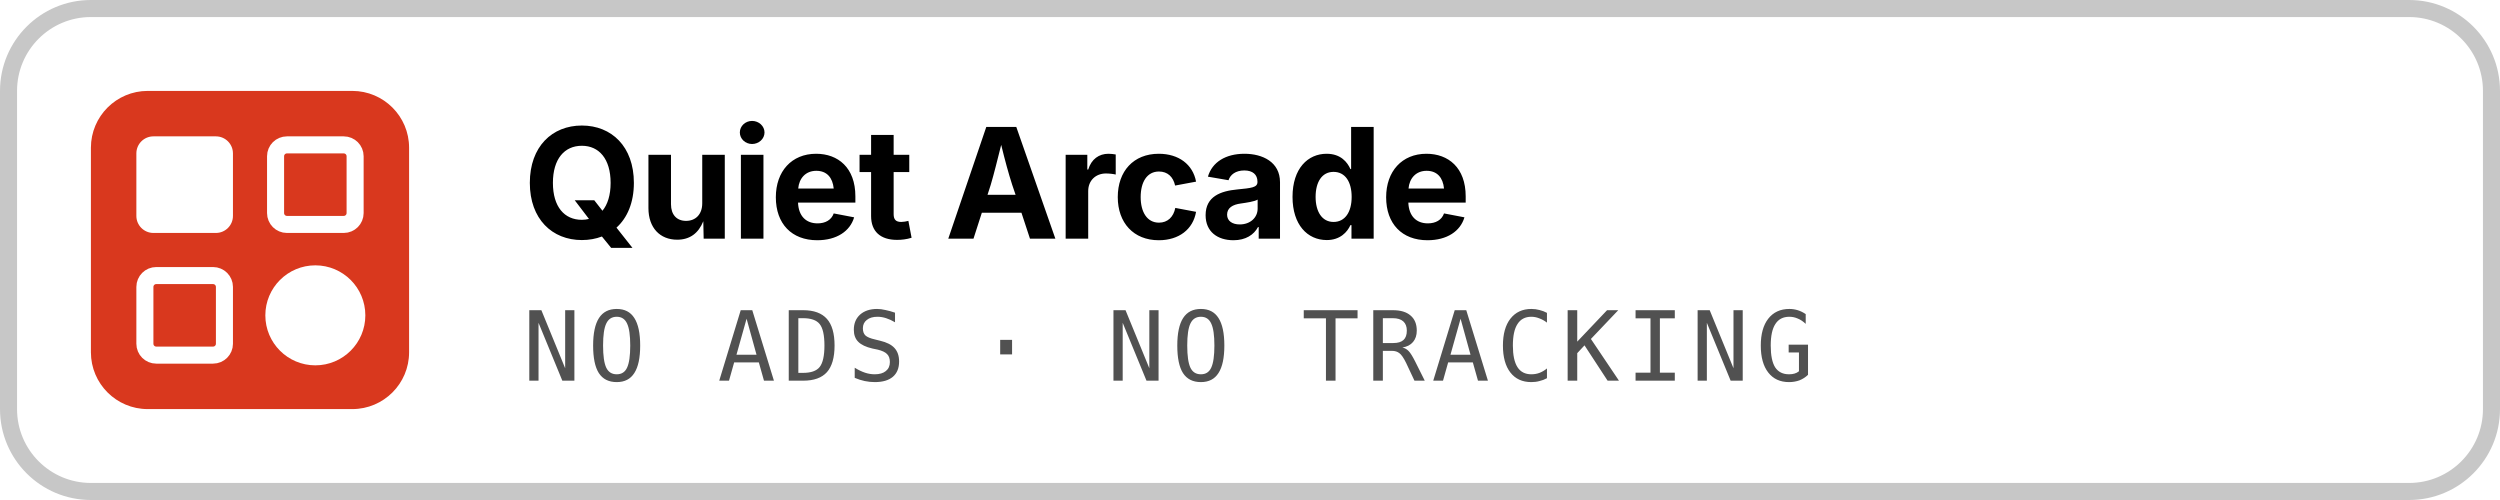
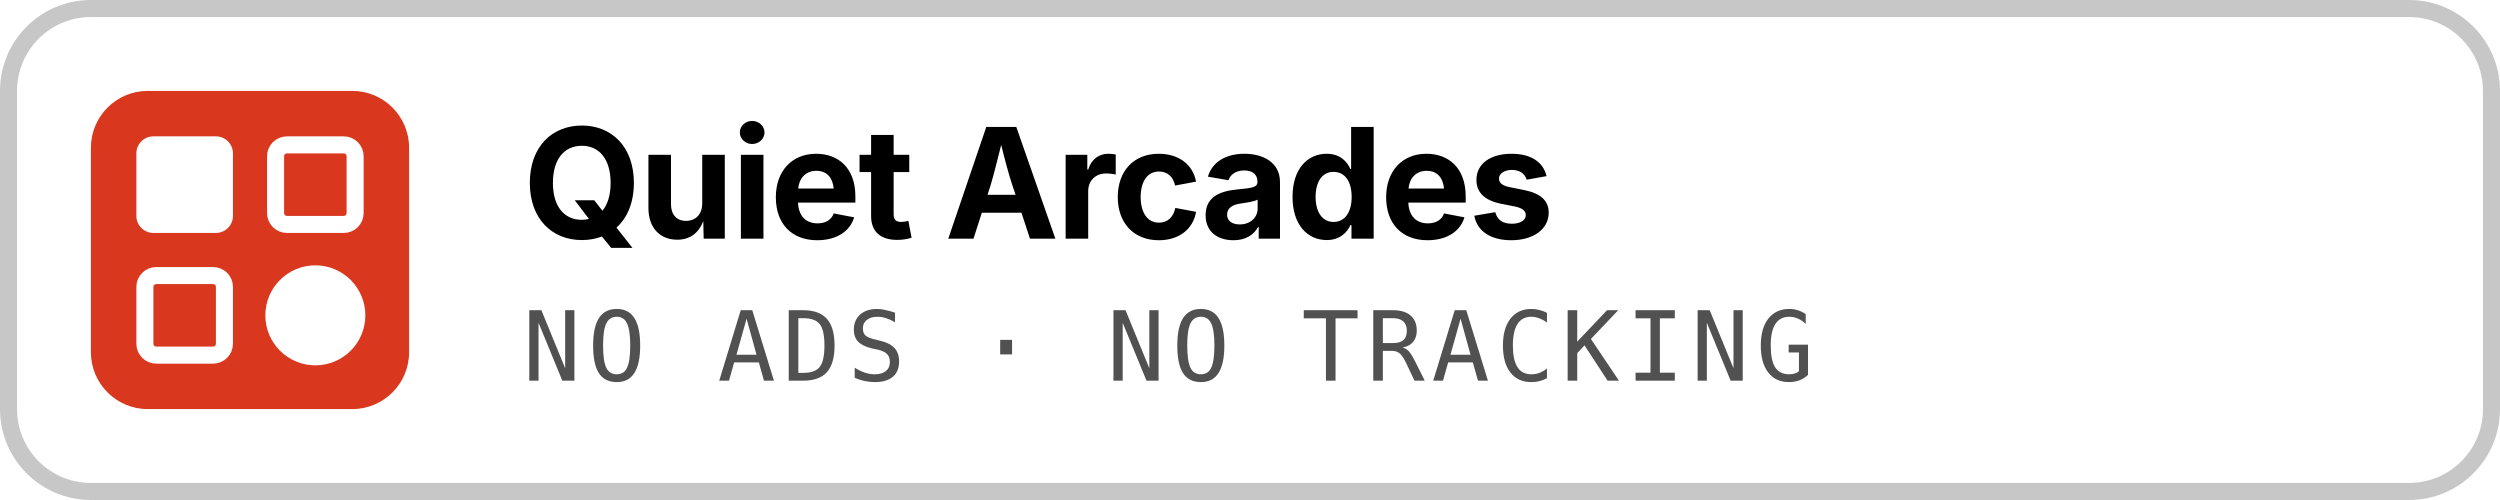
<svg xmlns="http://www.w3.org/2000/svg" viewBox="0 0 220 44" width="220" height="44" fill="none" role="img" aria-labelledby="qa-stamp-title">
  <rect x="0.75" y="0.75" width="218.5" height="42.5" rx="7.25" stroke="currentColor" stroke-opacity="0.22" stroke-width="1.5" />
  <rect x="8" y="8" width="28" height="28" rx="5" fill="var(--qa-vermilion, #d9381e)" />
  <g>
    <rect x="12" y="12" width="8.5" height="8.5" rx="1.5" fill="var(--qa-on-vermilion, #ffffff)" />
    <rect x="24.25" y="12.75" width="7" height="7" rx="1" stroke="var(--qa-on-vermilion, #ffffff)" stroke-width="1.5" />
    <rect x="12.75" y="24.25" width="7" height="7" rx="1" stroke="var(--qa-on-vermilion, #ffffff)" stroke-width="1.5" />
    <circle cx="27.75" cy="27.75" r="4.4" fill="var(--qa-on-vermilion, #ffffff)" />
  </g>
-   <text x="46" y="21" fill="currentColor" font-family="'Inter', ui-sans-serif, system-ui, -apple-system, BlinkMacSystemFont, 'Segoe UI', Roboto, sans-serif" font-size="13.5" font-weight="700" letter-spacing="-0.02em">Quiet Arcade</text>
+   <text x="46" y="21" fill="currentColor" font-family="'Inter', ui-sans-serif, system-ui, -apple-system, BlinkMacSystemFont, 'Segoe UI', Roboto, sans-serif" font-size="13.5" font-weight="700" letter-spacing="-0.02em">Quiet Arcades</text>
  <text x="46" y="33.5" fill="currentColor" fill-opacity="0.68" font-family="'JetBrains Mono', ui-monospace, 'SFMono-Regular', 'Cascadia Code', 'IBM Plex Mono', 'DejaVu Sans Mono', monospace" font-size="8.5" font-weight="500" letter-spacing="0.07em">NO ADS · NO TRACKING</text>
</svg>
